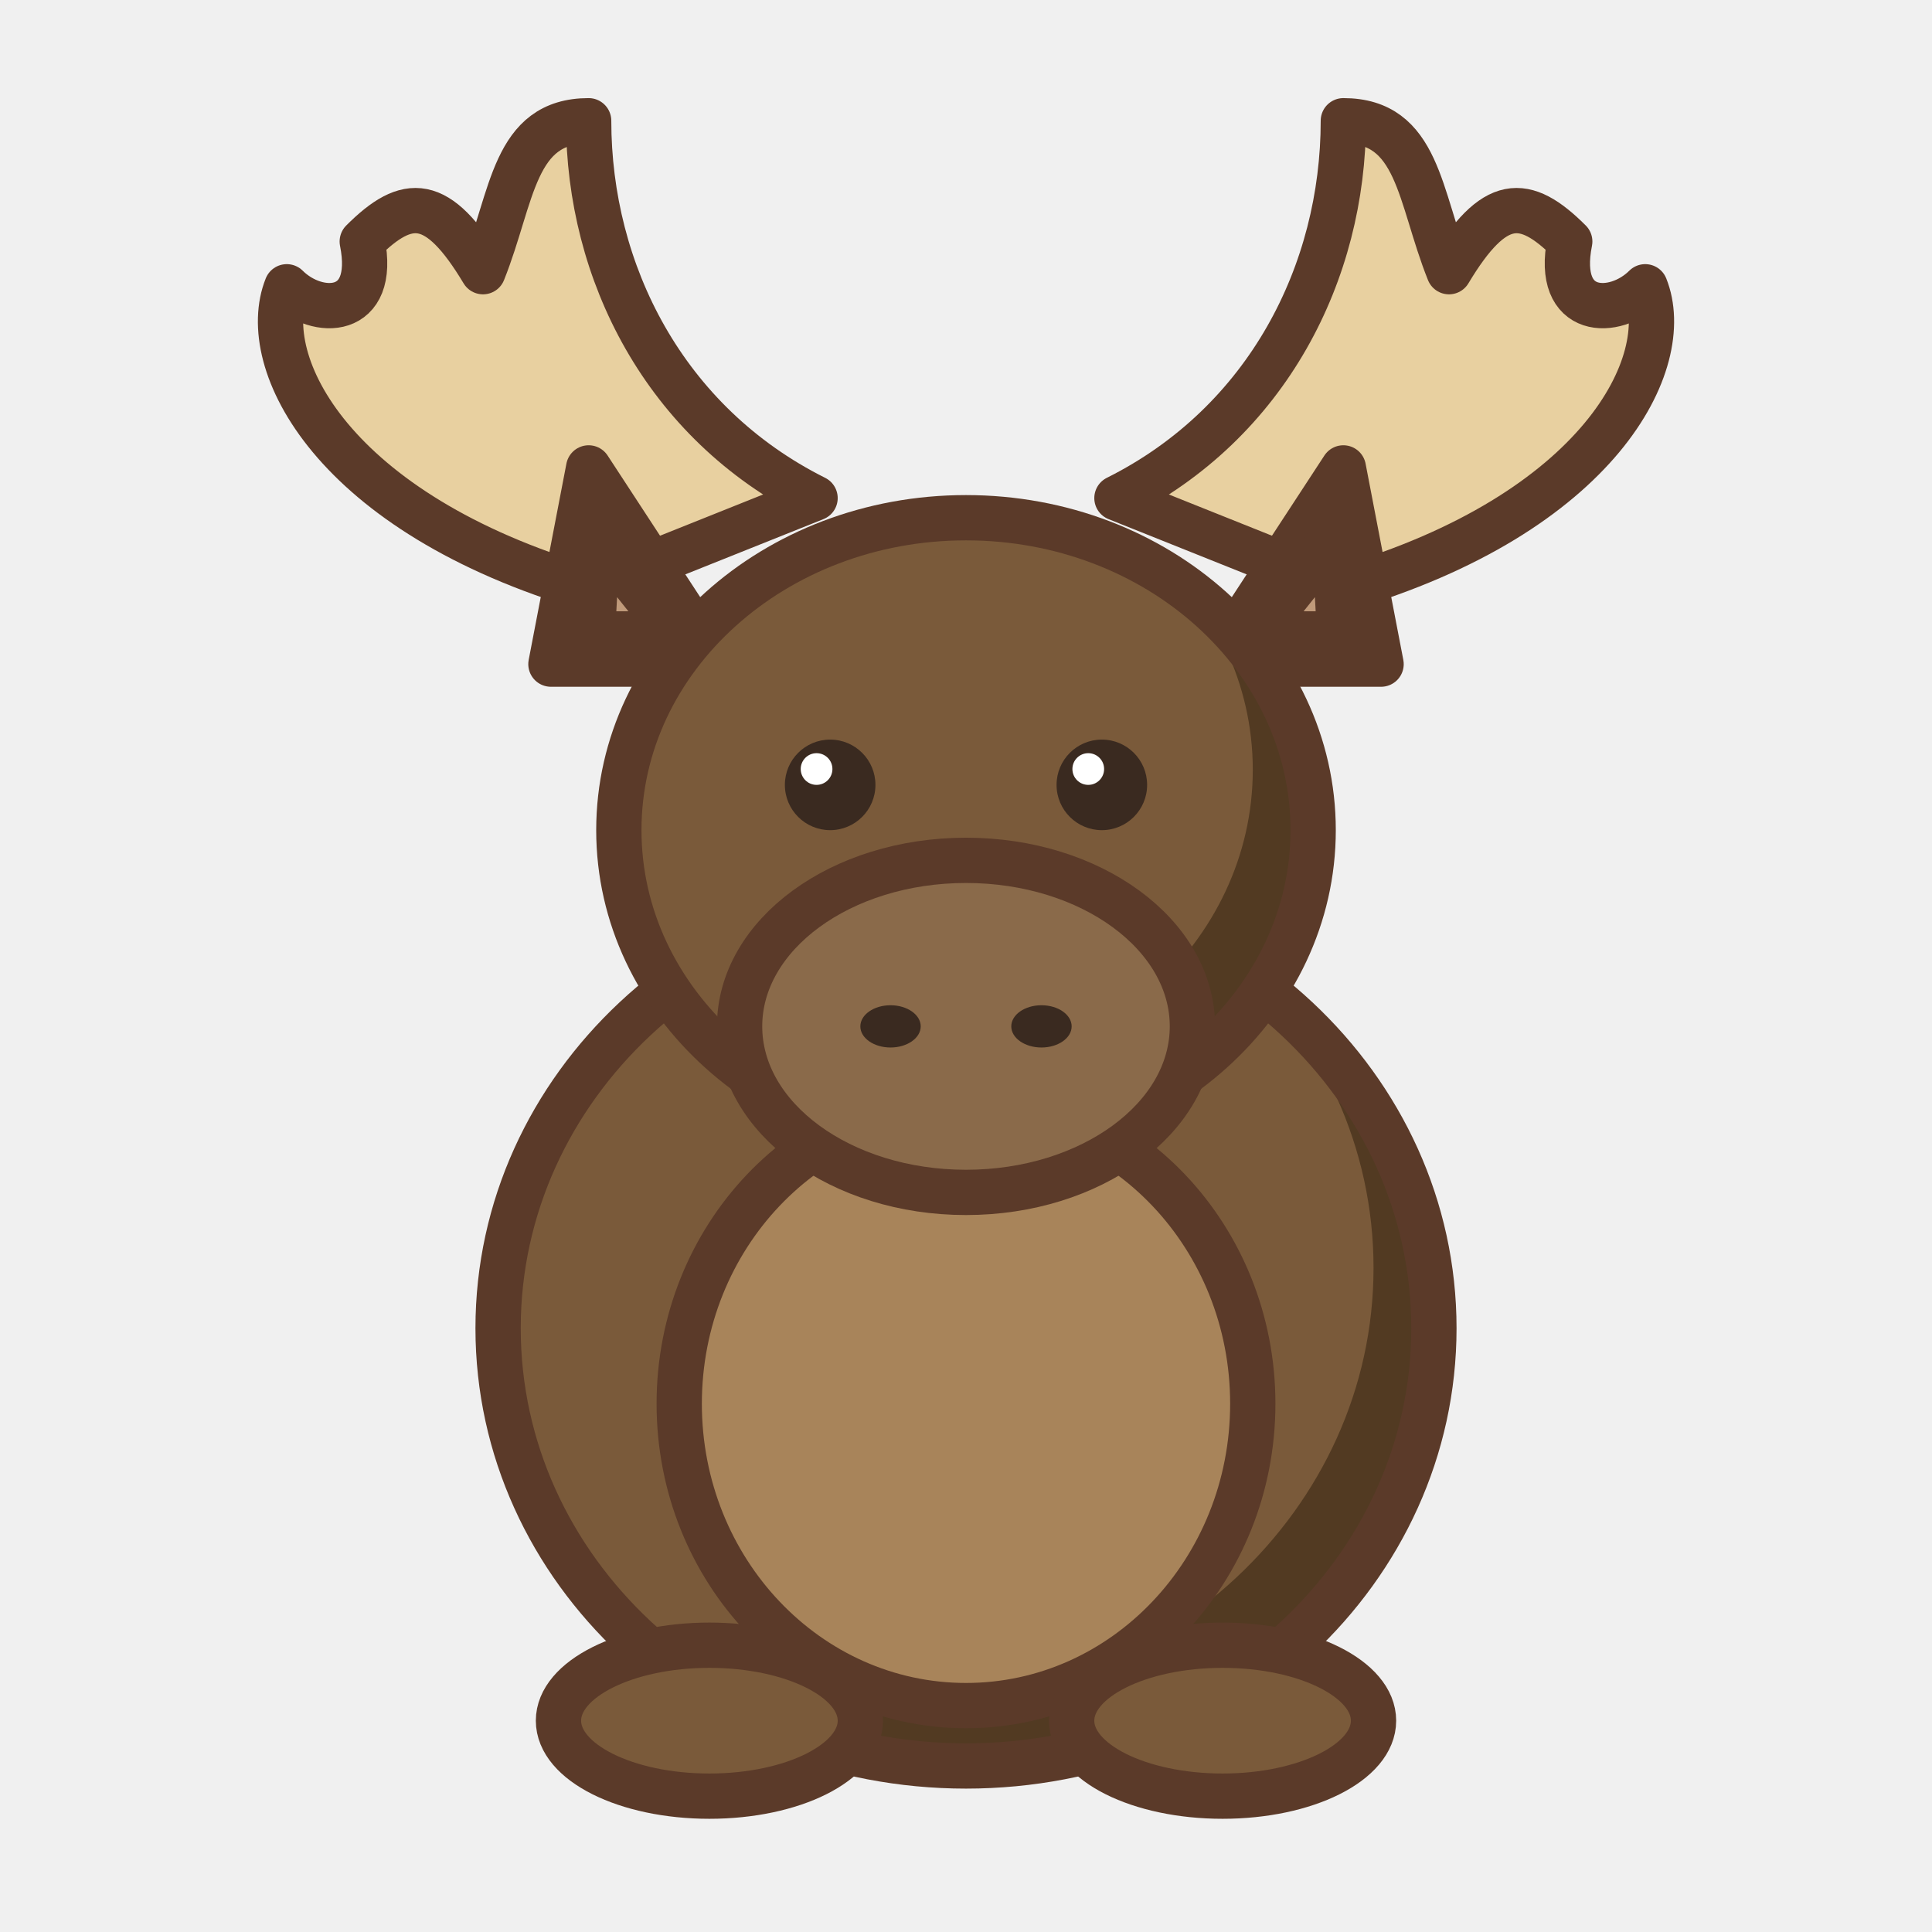
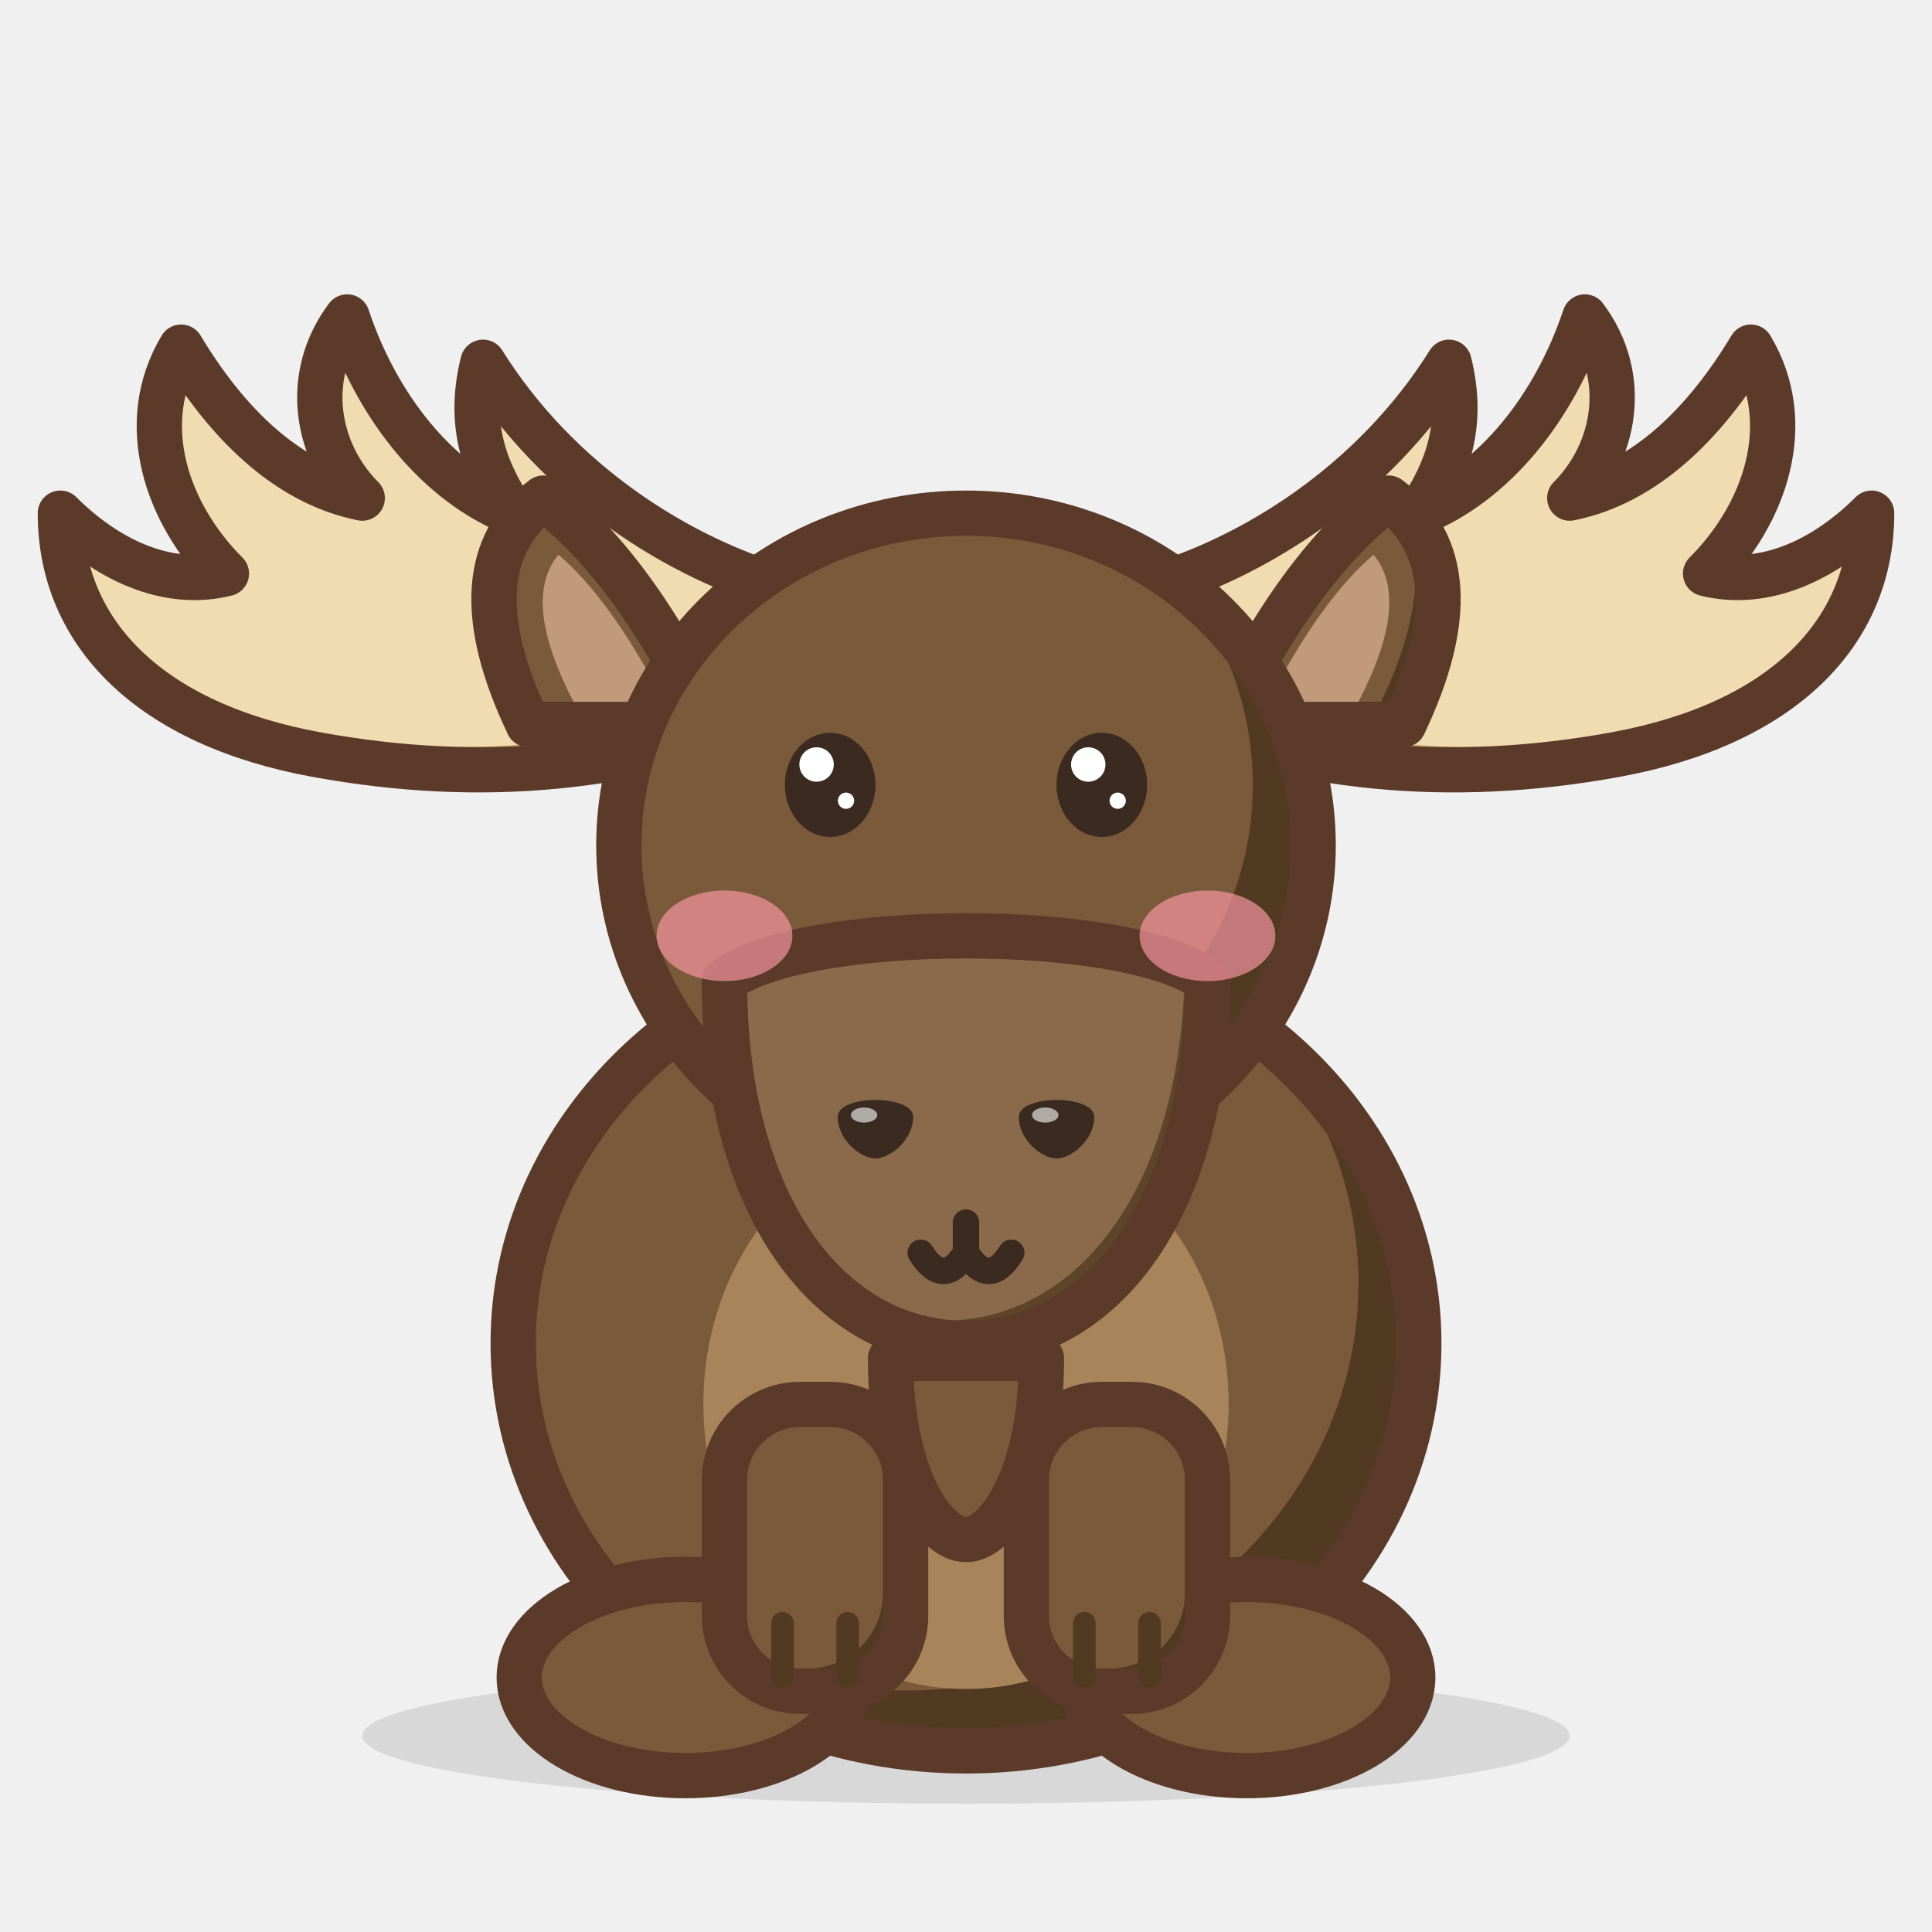
<svg xmlns="http://www.w3.org/2000/svg" viewBox="0 0 256 256">
  <g stroke="#5b3a29" stroke-width="6" stroke-linejoin="round" stroke-linecap="round" fill="none">
+     <g>
+       <defs>
+         <path id="p178" d="M104 78c-14-4-30-14-40-30-2 8 0 14 4 20-10-4-18-14-22-26-6 8-4 18 2 24-10-2-18-10-24-20-6 10-2 22 6 30-8 2-16-2-22-8 0 16 12 28 34 32 22 4 42 2 62-6z" />
+         <clipPath id="cp178">
+           <use href="#p178" />
+         </clipPath>
+       </defs>
+       <use href="#p178" fill="#c8a870" stroke="none" />
+       <g clip-path="url(#cp178)">
+         <use href="#p178" fill="#f0dcb0" stroke="none" transform="translate(-3 -3)" />
+       </g>
+       <use href="#p178" fill="none" />
+     </g>
+     <g transform="translate(256 0) scale(-1 1)">
+       <defs>
+         <path id="p179" d="M104 78c-14-4-30-14-40-30-2 8 0 14 4 20-10-4-18-14-22-26-6 8-4 18 2 24-10-2-18-10-24-20-6 10-2 22 6 30-8 2-16-2-22-8 0 16 12 28 34 32 22 4 42 2 62-6z" />
+         <clipPath id="cp179">
+           <use href="#p179" />
+         </clipPath>
+       </defs>
+       <use href="#p179" fill="#c8a870" stroke="none" />
+       <g clip-path="url(#cp179)">
+         <use href="#p179" fill="#f0dcb0" stroke="none" transform="translate(-3 -3)" />
+       </g>
+       <use href="#p179" fill="none" />
+     </g>
+     <ellipse cx="128" cy="230" rx="80" ry="9" fill="#000" stroke="none" opacity=".1" />
    <defs>
-       <path id="p133" d="M108 66c-20-10 -30-30 -30-50 -10 0 -10 10 -14 20 -6-10 -10-10 -16-4 2 10 -6 10 -10 6 -4 10 6 30 40 40z" />
-       <clipPath id="cp133">
-         <use href="#p133" />
+       <path id="p185" d="M68 178a60 54 0 1 0 120 0a60 54 0 1 0 -120 0z" />
+       <clipPath id="cp185">
+         <use href="#p185" />
      </clipPath>
    </defs>
-     <use href="#p133" fill="#c0a070" stroke="none" />
-     <g clip-path="url(#cp133)">
-       <use href="#p133" fill="#e8d0a0" stroke="none" transform="translate(-2 -2)" />
+     <use href="#p185" fill="#523a22" stroke="none" />
+     <g clip-path="url(#cp185)">
+       <use href="#p185" fill="#7a5a3a" stroke="none" transform="translate(-8 -8)" />
    </g>
-     <use href="#p133" fill="none" />
+     <use href="#p185" fill="none" />
+     <ellipse cx="128" cy="186" rx="34.8" ry="37.8" fill="#a8845a" stroke="none" />
    <defs>
-       <path id="p134" d="M148 66c20-10 30-30 30-50 10 0 10 10 14 20 6-10 10-10 16-4 -2 10 6 10 10 6 4 10 -6 30 -40 40z" />
-       <clipPath id="cp134">
-         <use href="#p134" />
+       <path id="p186" d="M68.8 222.28a22 13 0 1 0 44 0a22 13 0 1 0 -44 0z" />
+       <clipPath id="cp186">
+         <use href="#p186" />
      </clipPath>
    </defs>
-     <use href="#p134" fill="#c0a070" stroke="none" />
-     <g clip-path="url(#cp134)">
-       <use href="#p134" fill="#e8d0a0" stroke="none" transform="translate(-2 -2)" />
+     <use href="#p186" fill="#523a22" stroke="none" />
+     <g clip-path="url(#cp186)">
+       <use href="#p186" fill="#7a5a3a" stroke="none" transform="translate(-2 -2)" />
    </g>
-     <use href="#p134" fill="none" />
+     <use href="#p186" fill="none" />
    <defs>
-       <path id="p138" d="M66 176a62 58 0 1 0 124 0a62 58 0 1 0 -124 0z" />
-       <clipPath id="cp138">
-         <use href="#p138" />
+       <path id="p187" d="M143.2 222.28a22 13 0 1 0 44 0a22 13 0 1 0 -44 0z" />
+       <clipPath id="cp187">
+         <use href="#p187" />
      </clipPath>
    </defs>
-     <use href="#p138" fill="#523a22" stroke="none" />
-     <g clip-path="url(#cp138)">
-       <use href="#p138" fill="#7a5a3a" stroke="none" transform="translate(-8 -8)" />
+     <use href="#p187" fill="#523a22" stroke="none" />
+     <g clip-path="url(#cp187)">
+       <use href="#p187" fill="#7a5a3a" stroke="none" transform="translate(-2 -2)" />
    </g>
-     <use href="#p138" fill="none" />
-     <path d="M90 186a38 40 0 1 0 76 0a38 40 0 1 0 -76 0z" fill="#a8845a" />
+     <use href="#p187" fill="none" />
    <defs>
-       <path id="p139" d="M74 228a20 10 0 1 0 40 0a20 10 0 1 0 -40 0z" />
-       <clipPath id="cp139">
-         <use href="#p139" />
+       <path id="p188" d="M106.0 186.1h4.0a10.0 10.0 0 0 1 10.0 10.0v18.0a10.0 10.0 0 0 1 -10.0 10.0h-4.0a10.0 10.0 0 0 1 -10.0 -10.0v-18.0a10.0 10.0 0 0 1 10.0 -10.0z" />
+       <clipPath id="cp188">
+         <use href="#p188" />
      </clipPath>
    </defs>
-     <use href="#p139" fill="#523a22" stroke="none" />
-     <g clip-path="url(#cp139)">
-       <use href="#p139" fill="#7a5a3a" stroke="none" transform="translate(-2 -2)" />
+     <use href="#p188" fill="#523a22" stroke="none" />
+     <g clip-path="url(#cp188)">
+       <use href="#p188" fill="#7a5a3a" stroke="none" transform="translate(-3 -3)" />
    </g>
-     <use href="#p139" fill="none" />
+     <use href="#p188" fill="none" />
+     <path d="M103.68 215.1v7M112.32 215.1v7" fill="none" stroke="#523a22" stroke-width="3" />
    <defs>
-       <path id="p140" d="M142 228a20 10 0 1 0 40 0a20 10 0 1 0 -40 0z" />
-       <clipPath id="cp140">
-         <use href="#p140" />
+       <path id="p189" d="M146.0 186.1h4.0a10.0 10.0 0 0 1 10.0 10.0v18.0a10.0 10.0 0 0 1 -10.0 10.0h-4.0a10.0 10.0 0 0 1 -10.0 -10.0v-18.0a10.0 10.0 0 0 1 10.0 -10.0z" />
+       <clipPath id="cp189">
+         <use href="#p189" />
      </clipPath>
    </defs>
-     <use href="#p140" fill="#523a22" stroke="none" />
-     <g clip-path="url(#cp140)">
-       <use href="#p140" fill="#7a5a3a" stroke="none" transform="translate(-2 -2)" />
+     <use href="#p189" fill="#523a22" stroke="none" />
+     <g clip-path="url(#cp189)">
+       <use href="#p189" fill="#7a5a3a" stroke="none" transform="translate(-3 -3)" />
    </g>
-     <use href="#p140" fill="none" />
+     <use href="#p189" fill="none" />
+     <path d="M143.68 215.1v7M152.32 215.1v7" fill="none" stroke="#523a22" stroke-width="3" />
    <defs>
-       <path id="p135" d="M73.0 88L78 62L95.0 88z" />
-       <clipPath id="cp135">
-         <use href="#p135" />
+       <path id="p180" d="M70.0 96Q60.0 75.0 72 66Q84.0 75.0 94.0 96z" />
+       <clipPath id="cp180">
+         <use href="#p180" />
      </clipPath>
    </defs>
-     <use href="#p135" fill="#523a22" stroke="none" />
-     <g clip-path="url(#cp135)">
-       <use href="#p135" fill="#7a5a3a" stroke="none" transform="translate(-3 -3)" />
+     <use href="#p180" fill="#523a22" stroke="none" />
+     <g clip-path="url(#cp180)">
+       <use href="#p180" fill="#7a5a3a" stroke="none" transform="translate(-3 -3)" />
    </g>
-     <use href="#p135" fill="none" />
-     <path d="M78.5 84L79.2 71.1L89.5 84z" fill="#c09a7a" />
+     <use href="#p180" fill="none" />
+     <path d="M76.0 93Q69.0 79.5 74.0 73.5Q81.0 79.5 88.0 93z" fill="#c09a7a" stroke="none" />
    <defs>
-       <path id="p136" d="M161.0 88L178 62L183.0 88z" />
-       <clipPath id="cp136">
-         <use href="#p136" />
+       <path id="p181" d="M162.0 96Q172.0 75.0 184 66Q196.0 75.0 186.0 96z" />
+       <clipPath id="cp181">
+         <use href="#p181" />
      </clipPath>
    </defs>
-     <use href="#p136" fill="#523a22" stroke="none" />
-     <g clip-path="url(#cp136)">
-       <use href="#p136" fill="#7a5a3a" stroke="none" transform="translate(-3 -3)" />
+     <use href="#p181" fill="#523a22" stroke="none" />
+     <g clip-path="url(#cp181)">
+       <use href="#p181" fill="#7a5a3a" stroke="none" transform="translate(-3 -3)" />
    </g>
-     <use href="#p136" fill="none" />
-     <path d="M166.5 84L176.8 71.1L177.5 84z" fill="#c09a7a" />
+     <use href="#p181" fill="none" />
+     <path d="M168.0 93Q175.0 79.5 182.0 73.5Q187.0 79.5 180.0 93z" fill="#c09a7a" stroke="none" />
    <defs>
-       <path id="p141" d="M82 110a46 41.4 0 1 0 92 0a46 41.4 0 1 0 -92 0z" />
-       <clipPath id="cp141">
-         <use href="#p141" />
+       <path id="p182" d="M82 112a46 44 0 1 0 92 0a46 44 0 1 0 -92 0z" />
+       <clipPath id="cp182">
+         <use href="#p182" />
      </clipPath>
    </defs>
-     <use href="#p141" fill="#523a22" stroke="none" />
-     <g clip-path="url(#cp141)">
-       <use href="#p141" fill="#7a5a3a" stroke="none" transform="translate(-8 -8)" />
+     <use href="#p182" fill="#523a22" stroke="none" />
+     <g clip-path="url(#cp182)">
+       <use href="#p182" fill="#7a5a3a" stroke="none" transform="translate(-8 -8)" />
    </g>
-     <use href="#p141" fill="none" />
+     <use href="#p182" fill="none" />
    <defs>
-       <path id="p137" d="M98 136a30 22 0 1 0 60 0a30 22 0 1 0 -60 0z" />
-       <clipPath id="cp137">
-         <use href="#p137" />
+       <path id="p183" d="M96 130c0 30 14 48 32 48s32-18 32-48c-10-8-54-8-64 0z" />
+       <clipPath id="cp183">
+         <use href="#p183" />
      </clipPath>
    </defs>
-     <use href="#p137" fill="#5e4428" stroke="none" />
-     <g clip-path="url(#cp137)">
-       <use href="#p137" fill="#8a6a4a" stroke="none" transform="translate(-2 -2)" />
+     <use href="#p183" fill="#5e4428" stroke="none" />
+     <g clip-path="url(#cp183)">
+       <use href="#p183" fill="#8a6a4a" stroke="none" transform="translate(-3 -3)" />
    </g>
-     <use href="#p137" fill="none" />
-     <circle cx="110" cy="104" r="6" fill="#3a2a20" stroke="none" />
-     <circle cx="108.2" cy="101.9" r="2.1" fill="#fff" stroke="none" />
-     <circle cx="146" cy="104" r="6" fill="#3a2a20" stroke="none" />
-     <circle cx="144.2" cy="101.9" r="2.1" fill="#fff" stroke="none" />
-     <ellipse cx="118" cy="136" rx="4" ry="2.8" fill="#3a2a20" stroke="none" />
-     <ellipse cx="138" cy="136" rx="4" ry="2.8" fill="#3a2a20" stroke="none" />
+     <use href="#p183" fill="none" />
+     <ellipse cx="110" cy="104" rx="6" ry="6.9" fill="#3a2a20" stroke="none" />
+     <circle cx="108.2" cy="101.3" r="2.28" fill="#fff" stroke="none" />
+     <circle cx="112.1" cy="106.1" r="1.08" fill="#fff" stroke="none" />
+     <ellipse cx="146" cy="104" rx="6" ry="6.9" fill="#3a2a20" stroke="none" />
+     <circle cx="144.2" cy="101.3" r="2.28" fill="#fff" stroke="none" />
+     <circle cx="148.1" cy="106.1" r="1.08" fill="#fff" stroke="none" />
+     <path d="M111 148.0c0-3.0 10-3.0 10 0s-3.0 5.5-5 5.5-5-2.5-5-5.5z" fill="#3a2a20" stroke="none" />
+     <ellipse cx="114.5" cy="147.75" rx="1.75" ry="1.0" fill="#fff" stroke="none" opacity=".6" />
+     <path d="M135 148.0c0-3.0 10-3.0 10 0s-3.0 5.5-5 5.5-5-2.5-5-5.5z" fill="#3a2a20" stroke="none" />
+     <ellipse cx="138.5" cy="147.75" rx="1.75" ry="1.0" fill="#fff" stroke="none" opacity=".6" />
+     <path d="M128 162v4M122 166q3.0 4.8 6 0q3.0 4.8 6 0" fill="none" stroke="#3a2a20" stroke-width="3.5" />
+     <ellipse cx="96" cy="124" rx="9" ry="6" fill="#ff9aa8" stroke="none" opacity=".65" />
+     <ellipse cx="160" cy="124" rx="9" ry="6" fill="#ff9aa8" stroke="none" opacity=".65" />
+     <defs>
+       <path id="p184" d="M118 180c0 16 6 24 10 24s10-8 10-24z" />
+       <clipPath id="cp184">
+         <use href="#p184" />
+       </clipPath>
+     </defs>
+     <use href="#p184" fill="#523a22" stroke="none" />
+     <g clip-path="url(#cp184)">
+       <use href="#p184" fill="#7a5a3a" stroke="none" transform="translate(-2 -2)" />
+     </g>
+     <use href="#p184" fill="none" />
  </g>
</svg>
